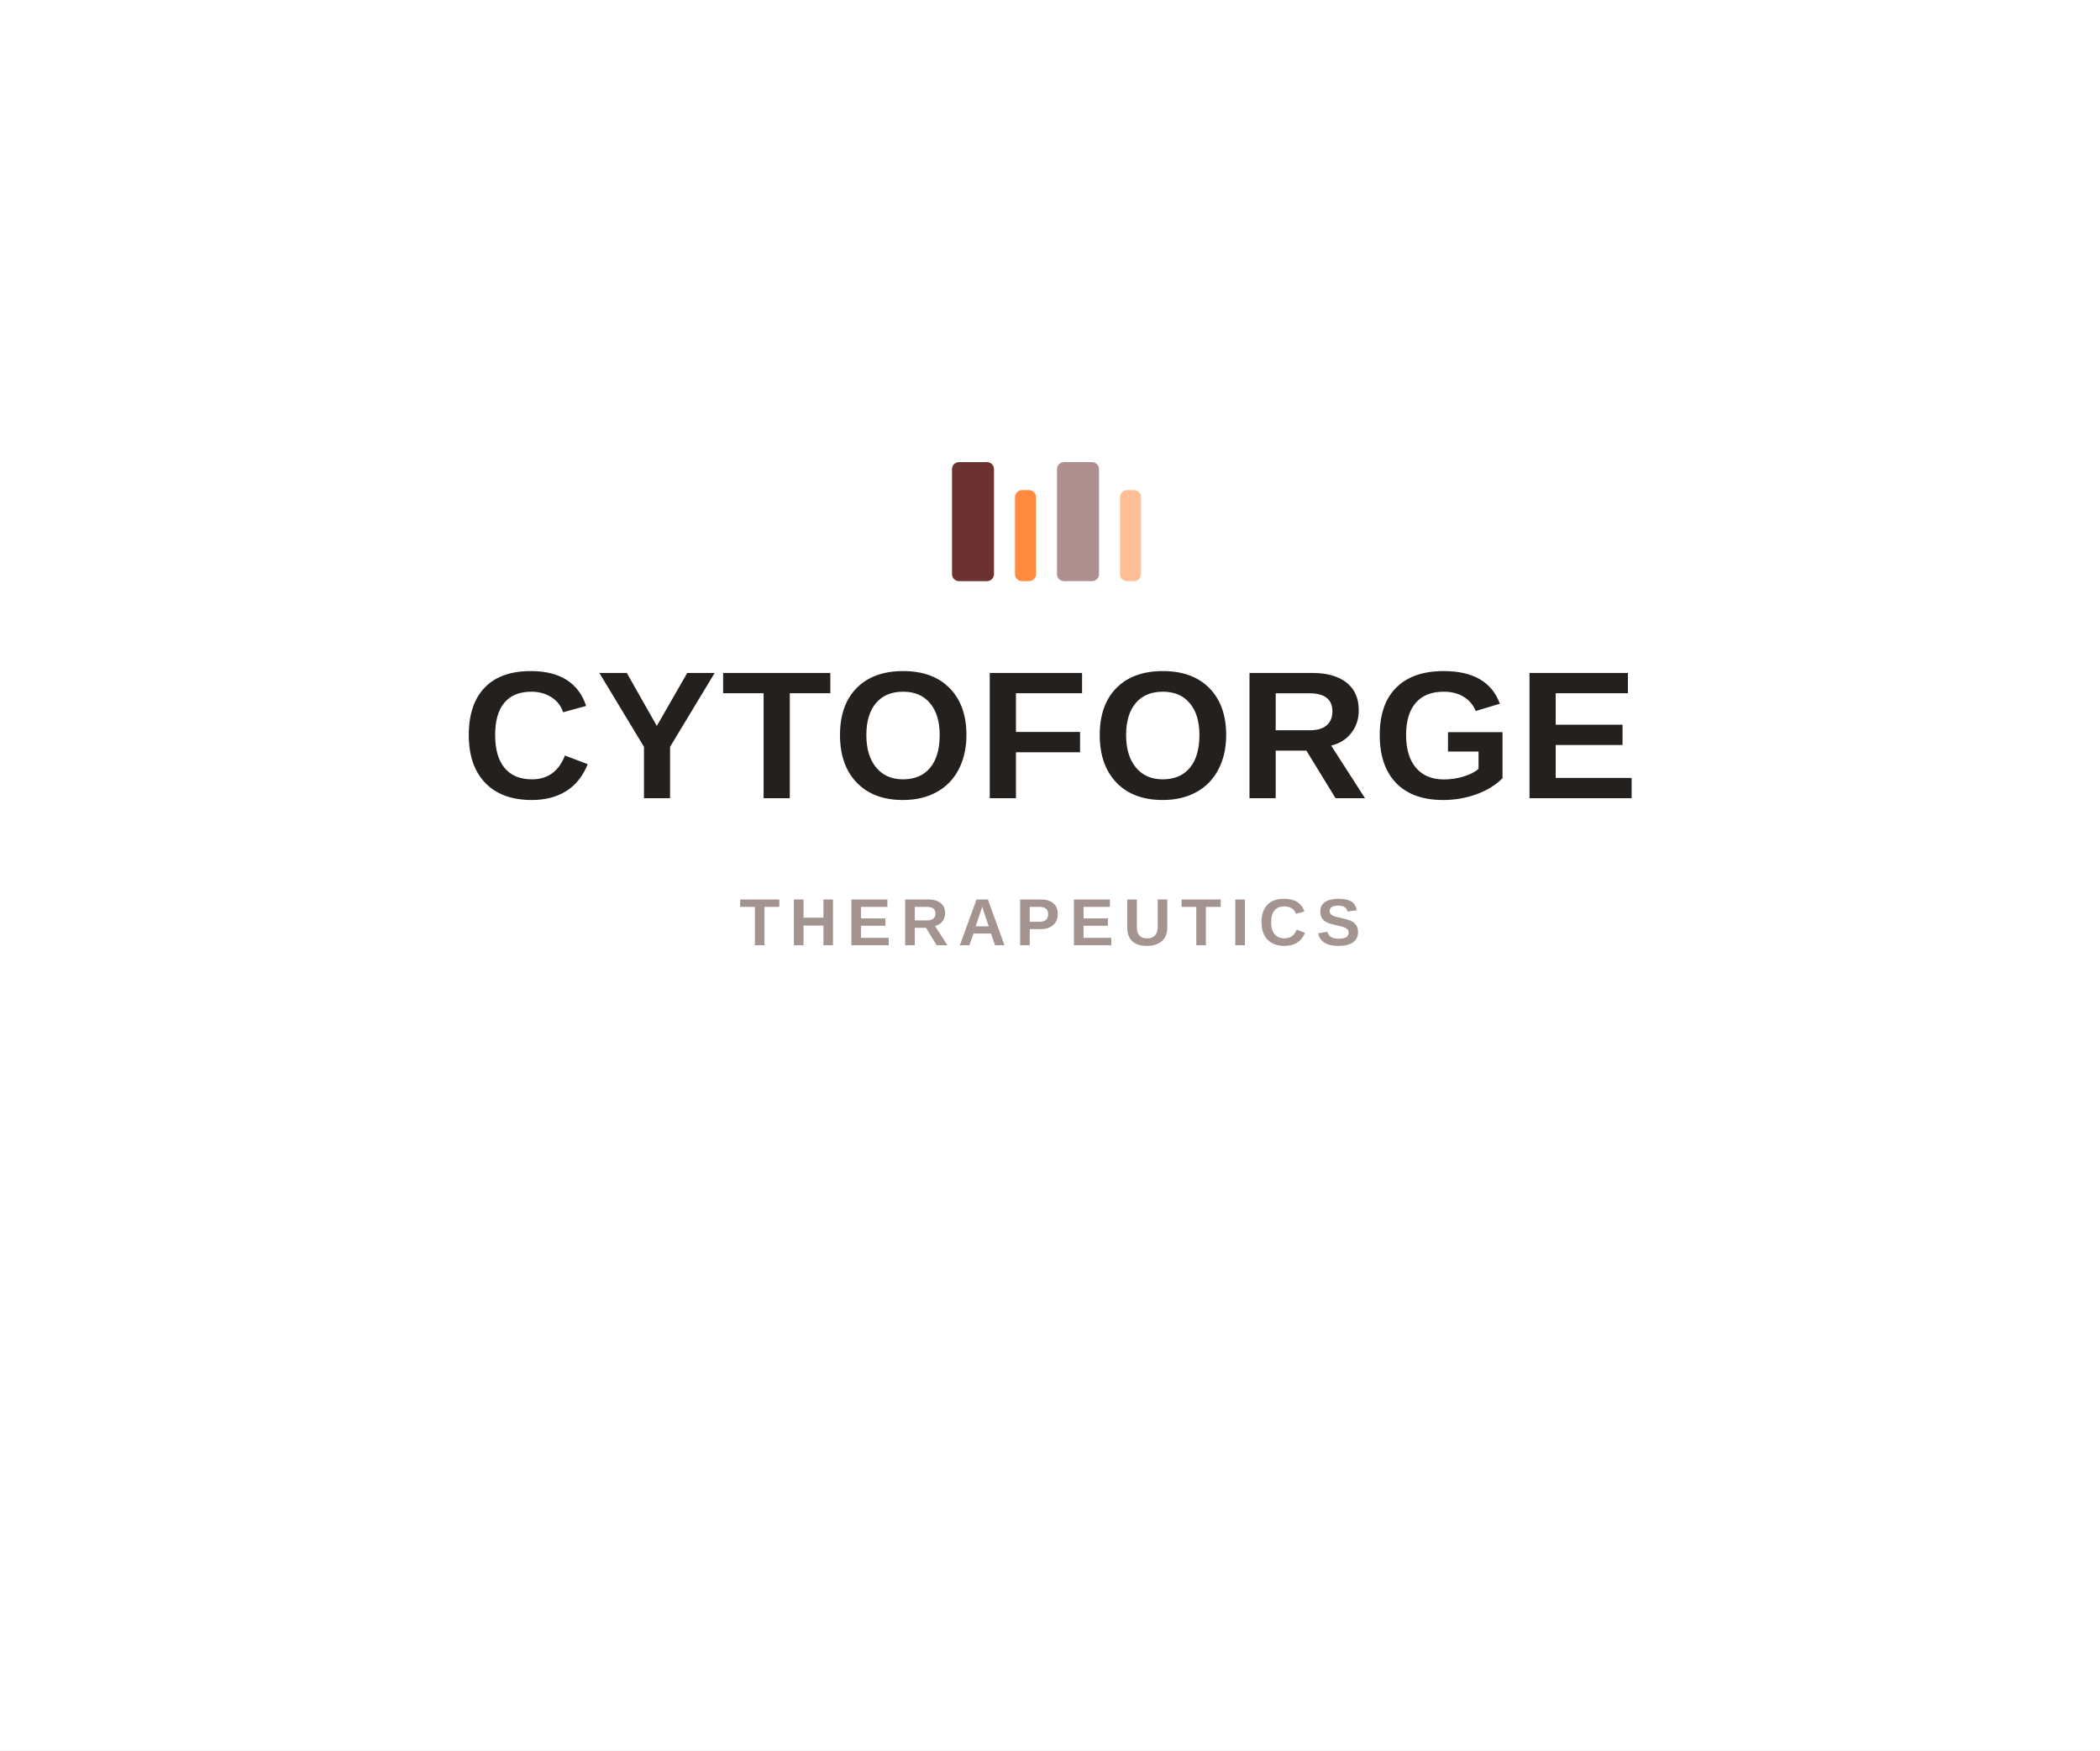
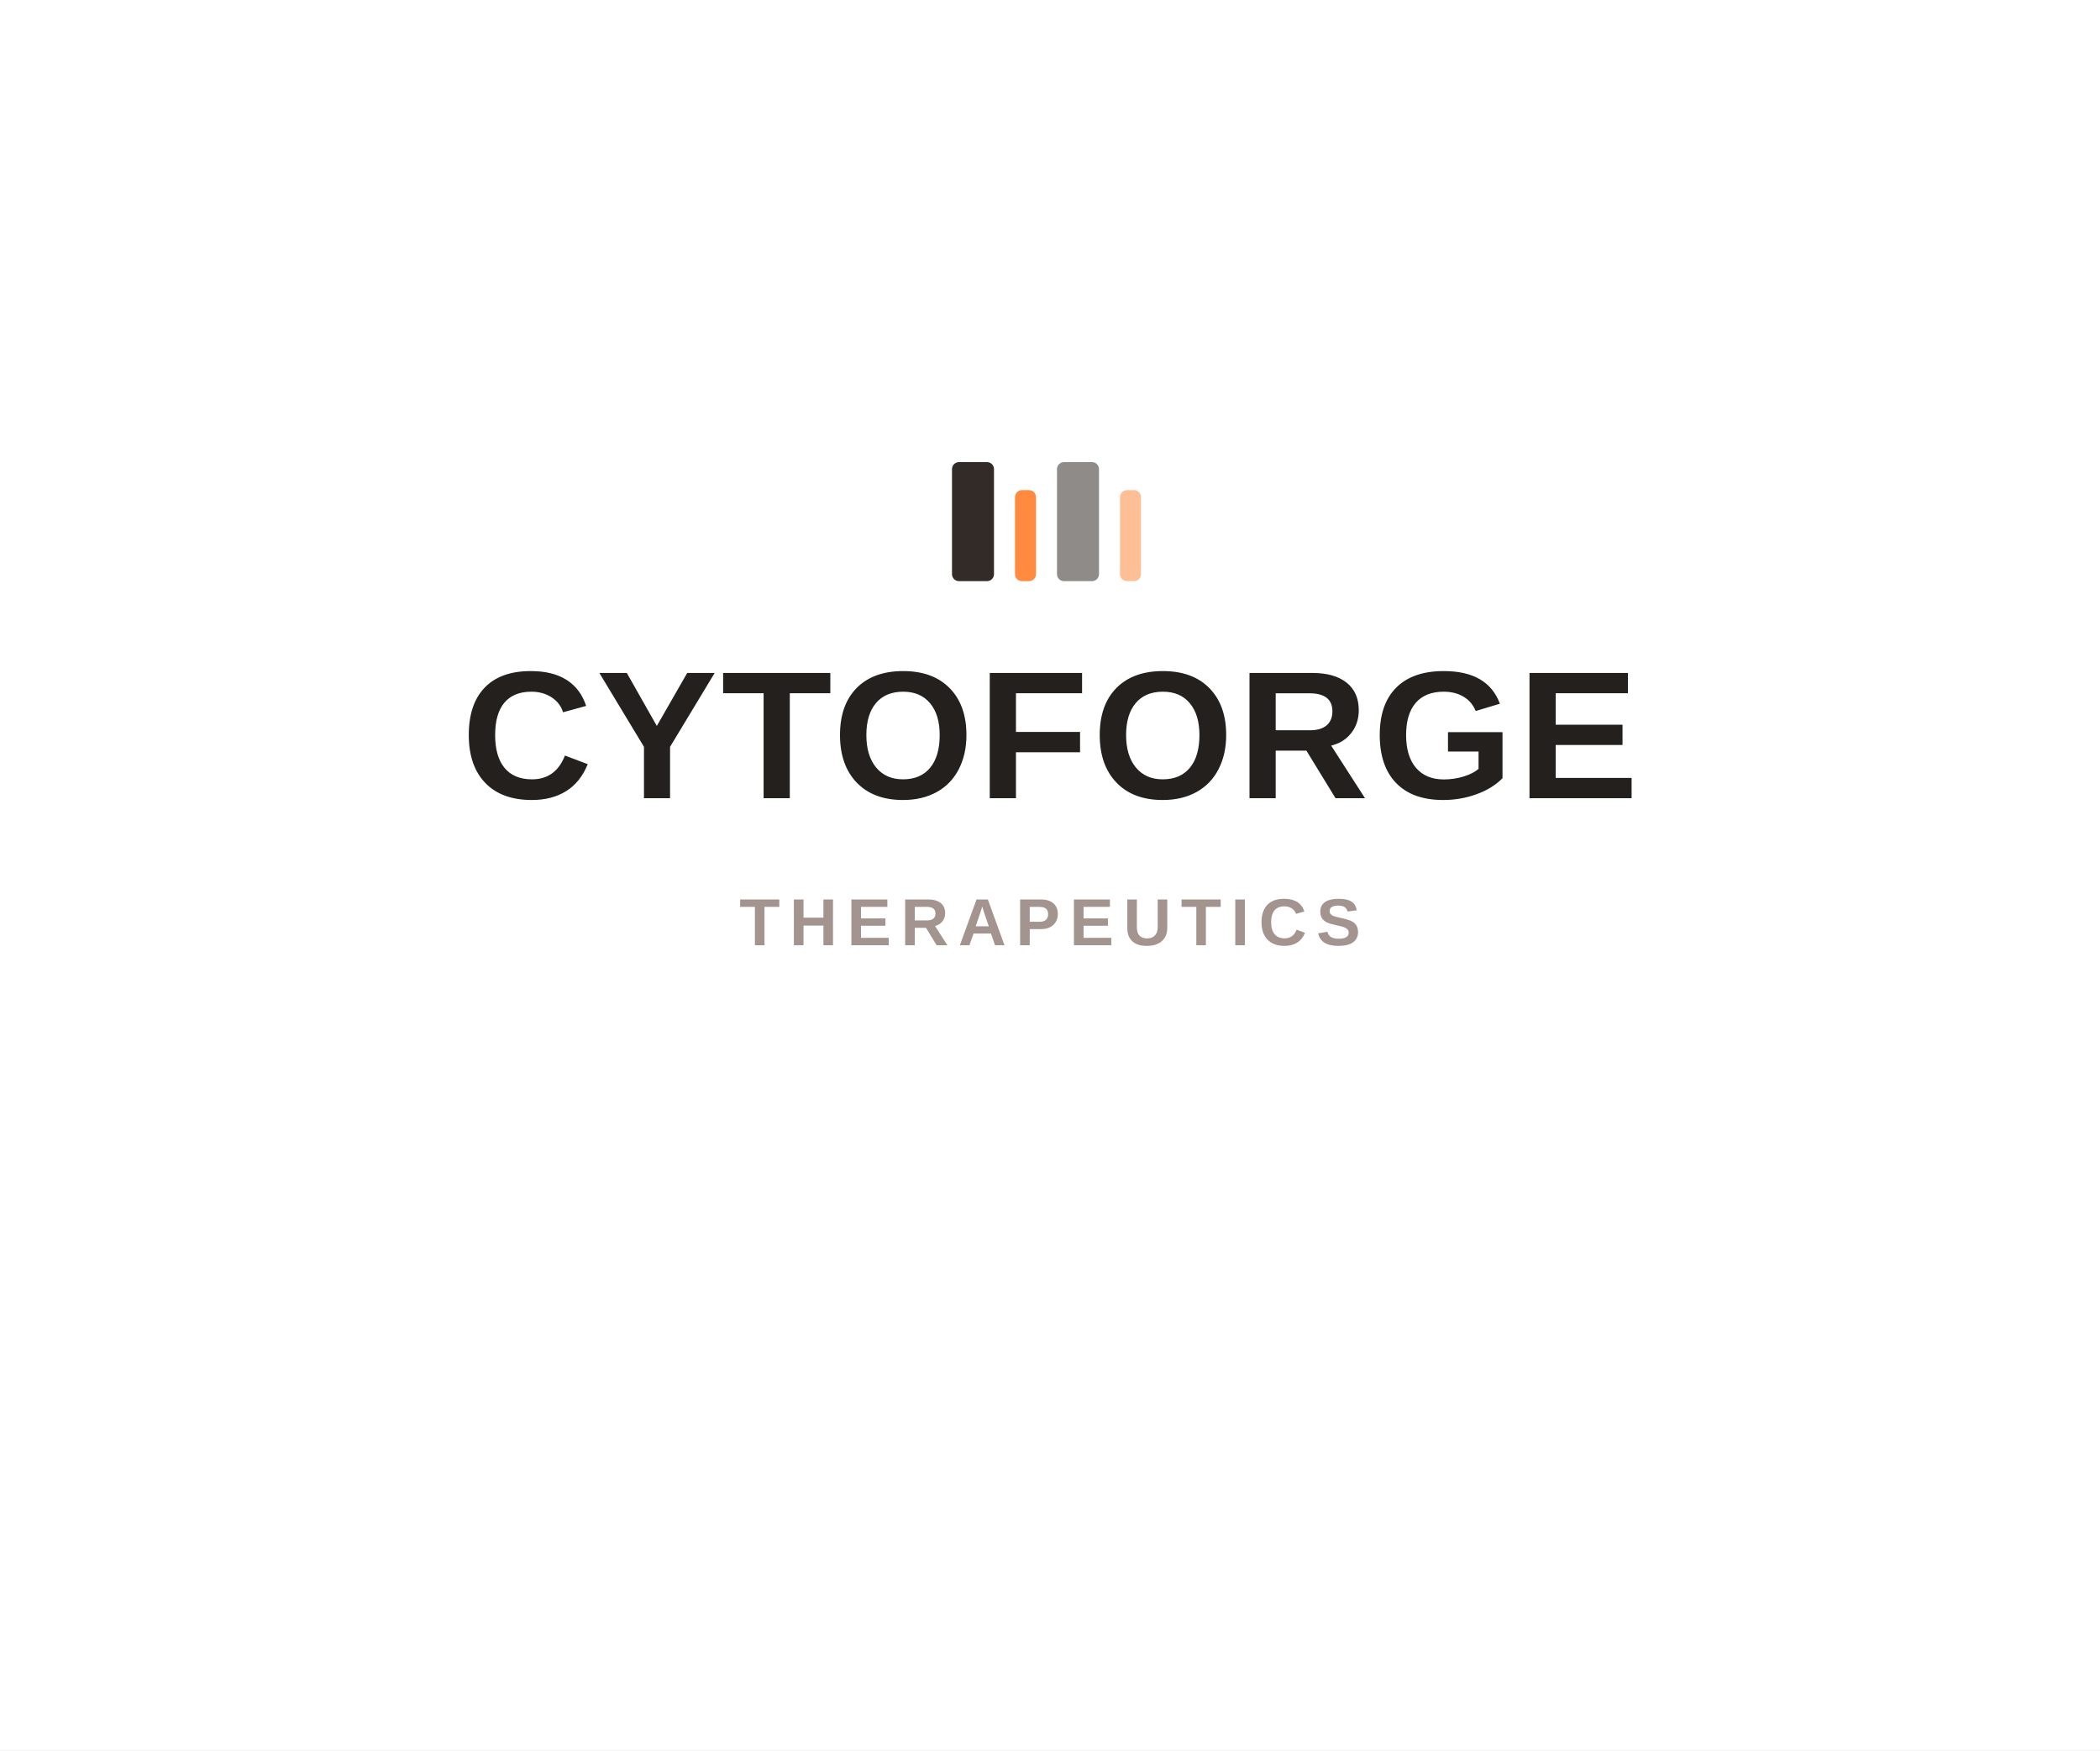
<svg xmlns="http://www.w3.org/2000/svg" viewBox="0 0 600 500" width="600" height="500">
  <rect width="600" height="500" fill="#ffffff" />
  <g transform="translate(272,132.0)">
-     <rect x="0" y="0" width="12" height="34" rx="2" fill="#6c3231" />
+     <rect x="0" y="0" width="12" height="34" rx="2" fill="#322b28" />
    <rect x="18" y="8" width="6" height="26" rx="2" fill="#ff8a40" />
-     <rect x="30" y="0" width="12" height="34" rx="2" fill="#6c3231" opacity="0.55" />
+     <rect x="30" y="0" width="12" height="34" rx="2" fill="#322b28" opacity="0.55" />
    <rect x="48" y="8" width="6" height="26" rx="2" fill="#ff8a40" opacity="0.55" />
  </g>
  <text x="300" y="228" text-anchor="middle" font-family="'Plus Jakarta Sans','Segoe UI',Arial,sans-serif" font-size="52" font-weight="800" letter-spacing="1" fill="#23201e">CYTOFORGE</text>
  <text x="300" y="270" text-anchor="middle" font-family="'Plus Jakarta Sans','Segoe UI',Arial,sans-serif" font-size="19" font-weight="700" letter-spacing="2.7" fill="#a3948f">THERAPEUTICS</text>
</svg>
